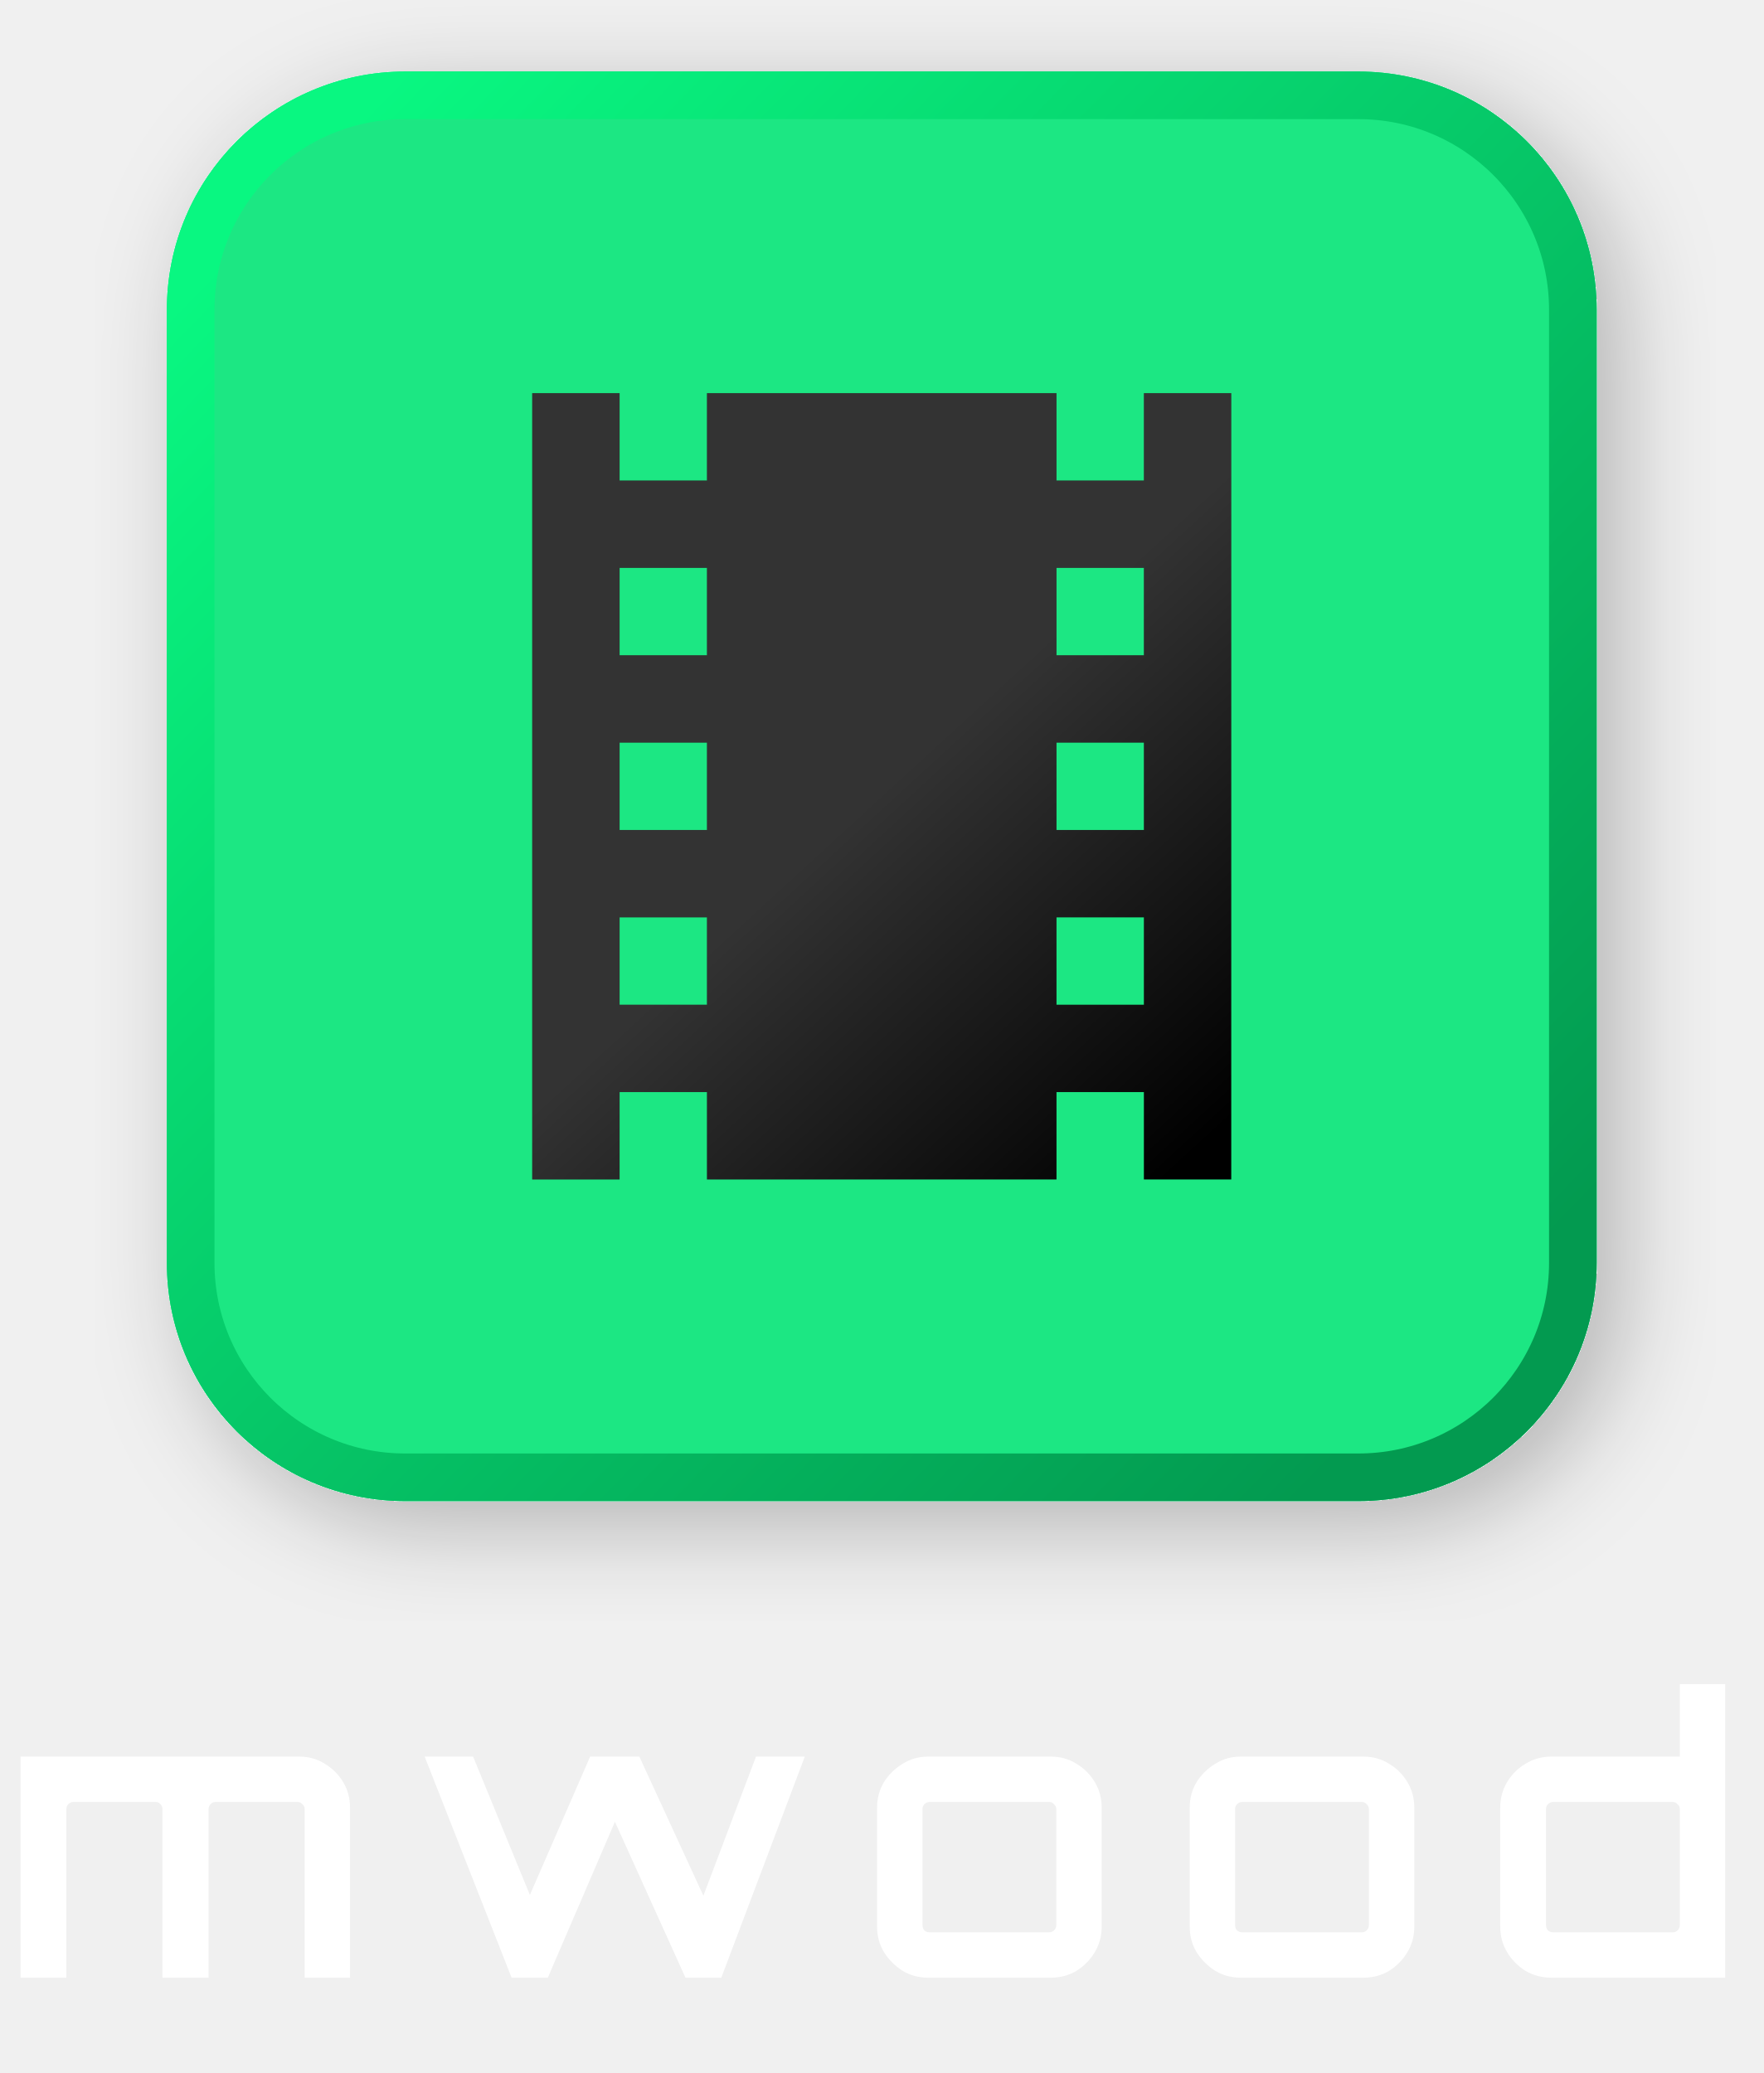
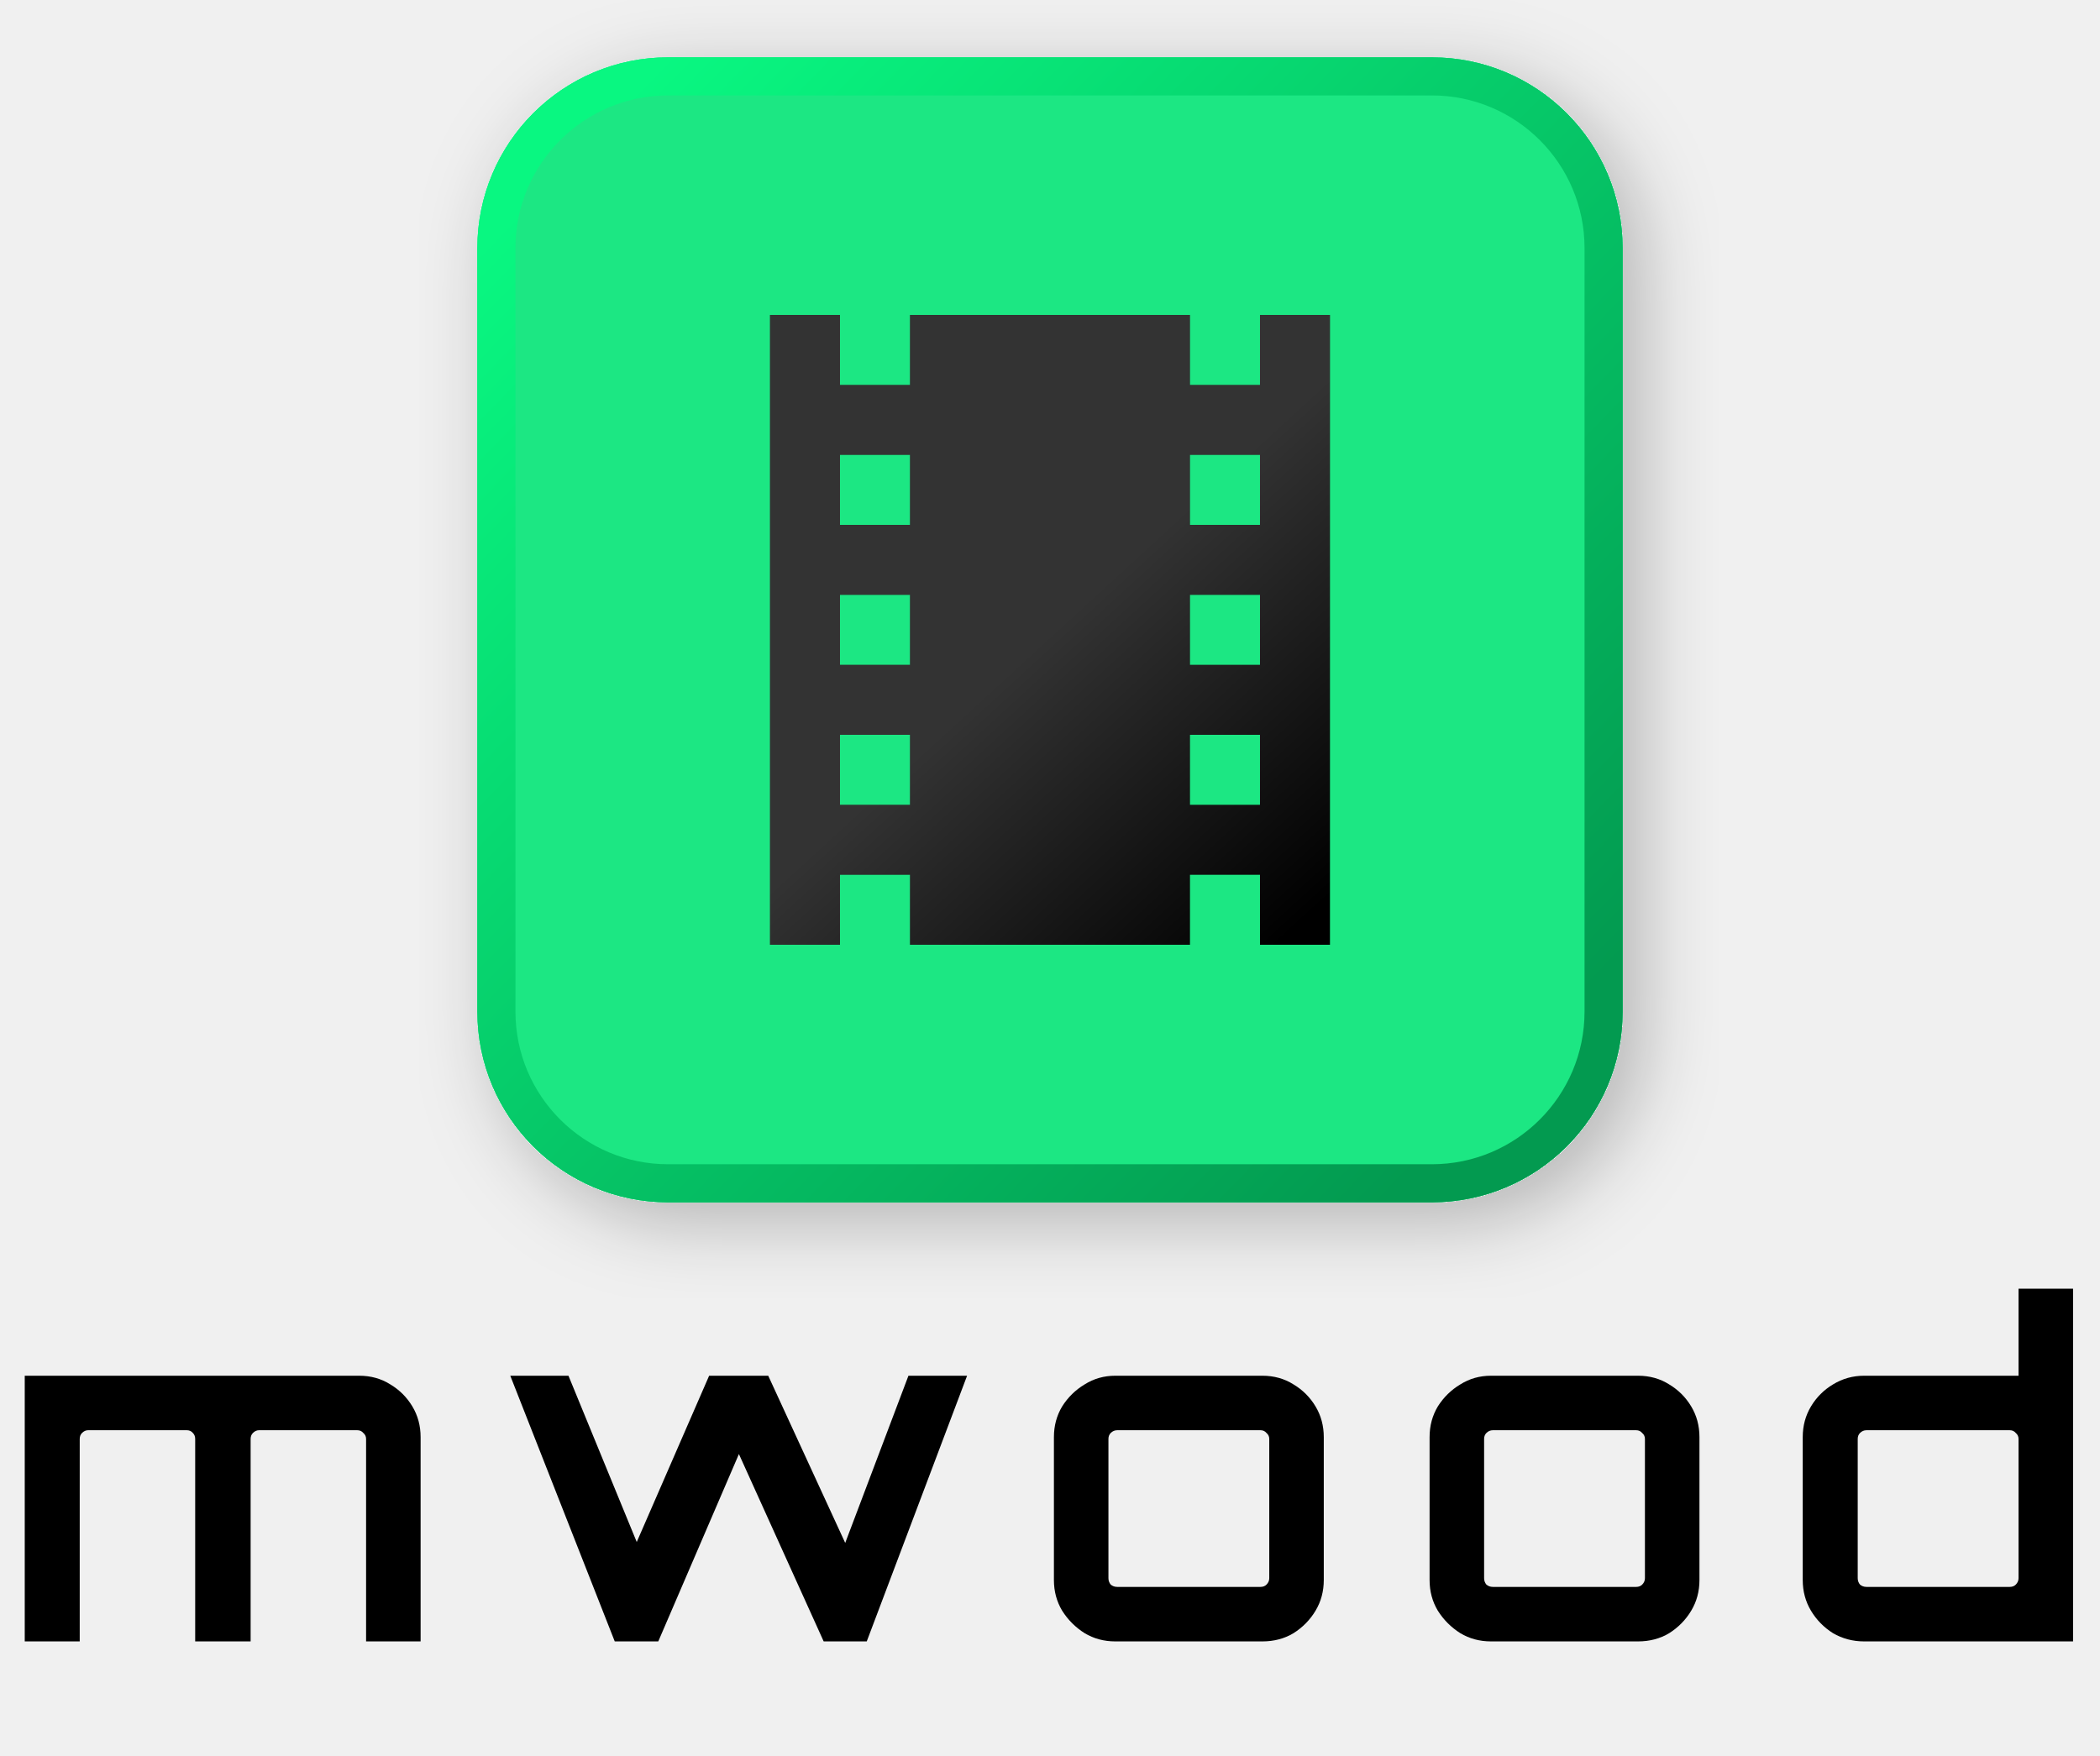
- <svg xmlns="http://www.w3.org/2000/svg" width="74" height="87" viewBox="0 0 74 87" fill="none">
-   <path d="M0.864 83V73.72H12.544C12.949 73.72 13.312 73.821 13.632 74.024C13.952 74.216 14.208 74.472 14.4 74.792C14.592 75.112 14.688 75.469 14.688 75.864V83H12.784V75.928C12.784 75.843 12.752 75.773 12.688 75.72C12.635 75.656 12.565 75.624 12.48 75.624H9.04C8.965 75.624 8.896 75.656 8.832 75.72C8.779 75.773 8.752 75.843 8.752 75.928V83H6.816V75.928C6.816 75.843 6.789 75.773 6.736 75.72C6.683 75.656 6.613 75.624 6.528 75.624H3.072C2.997 75.624 2.928 75.656 2.864 75.72C2.811 75.773 2.784 75.843 2.784 75.928V83H0.864ZM21.467 83L17.819 73.72H19.851L22.235 79.528L24.763 73.72H26.827L29.515 79.56L31.723 73.72H33.771L30.267 83H28.763L25.803 76.456L22.987 83H21.467ZM38.947 83C38.553 83 38.196 82.904 37.876 82.712C37.556 82.509 37.294 82.248 37.092 81.928C36.9 81.608 36.803 81.251 36.803 80.856V75.864C36.803 75.469 36.9 75.112 37.092 74.792C37.294 74.472 37.556 74.216 37.876 74.024C38.196 73.821 38.553 73.72 38.947 73.72H44.084C44.489 73.72 44.852 73.821 45.172 74.024C45.492 74.216 45.748 74.472 45.94 74.792C46.132 75.112 46.227 75.469 46.227 75.864V80.856C46.227 81.251 46.132 81.608 45.94 81.928C45.748 82.248 45.492 82.509 45.172 82.712C44.852 82.904 44.489 83 44.084 83H38.947ZM39.011 81.096H44.02C44.105 81.096 44.174 81.069 44.227 81.016C44.291 80.952 44.324 80.877 44.324 80.792V75.928C44.324 75.843 44.291 75.773 44.227 75.72C44.174 75.656 44.105 75.624 44.02 75.624H39.011C38.926 75.624 38.852 75.656 38.788 75.72C38.734 75.773 38.708 75.843 38.708 75.928V80.792C38.708 80.877 38.734 80.952 38.788 81.016C38.852 81.069 38.926 81.096 39.011 81.096ZM52.066 83C51.672 83 51.314 82.904 50.994 82.712C50.674 82.509 50.413 82.248 50.21 81.928C50.018 81.608 49.922 81.251 49.922 80.856V75.864C49.922 75.469 50.018 75.112 50.21 74.792C50.413 74.472 50.674 74.216 50.994 74.024C51.314 73.821 51.672 73.72 52.066 73.72H57.202C57.608 73.72 57.97 73.821 58.29 74.024C58.61 74.216 58.866 74.472 59.058 74.792C59.25 75.112 59.346 75.469 59.346 75.864V80.856C59.346 81.251 59.25 81.608 59.058 81.928C58.866 82.248 58.61 82.509 58.29 82.712C57.97 82.904 57.608 83 57.202 83H52.066ZM52.13 81.096H57.138C57.224 81.096 57.293 81.069 57.346 81.016C57.41 80.952 57.442 80.877 57.442 80.792V75.928C57.442 75.843 57.41 75.773 57.346 75.72C57.293 75.656 57.224 75.624 57.138 75.624H52.13C52.045 75.624 51.97 75.656 51.906 75.72C51.853 75.773 51.826 75.843 51.826 75.928V80.792C51.826 80.877 51.853 80.952 51.906 81.016C51.97 81.069 52.045 81.096 52.13 81.096ZM65.096 83C64.702 83 64.339 82.904 64.008 82.712C63.688 82.509 63.432 82.248 63.24 81.928C63.048 81.608 62.952 81.251 62.952 80.856V75.864C62.952 75.469 63.048 75.112 63.24 74.792C63.432 74.472 63.688 74.216 64.008 74.024C64.339 73.821 64.702 73.72 65.096 73.72H70.488V70.68H72.392V83H65.096ZM65.176 81.096H70.184C70.27 81.096 70.339 81.069 70.392 81.016C70.456 80.952 70.488 80.877 70.488 80.792V75.928C70.488 75.843 70.456 75.773 70.392 75.72C70.339 75.656 70.27 75.624 70.184 75.624H65.176C65.091 75.624 65.016 75.656 64.952 75.72C64.899 75.773 64.872 75.843 64.872 75.928V80.792C64.872 80.877 64.899 80.952 64.952 81.016C65.016 81.069 65.091 81.096 65.176 81.096Z" fill="white" />
-   <g filter="url(#filter0_d_197_930)">
-     <rect x="7" y="3" width="60" height="60" rx="10" fill="#1CE783" />
-     <rect x="8" y="4" width="58" height="58" rx="9" stroke="url(#paint0_linear_197_930)" stroke-width="2" />
+ <svg xmlns="http://www.w3.org/2000/svg" width="110" height="92" viewBox="0 0 110 92" fill="none">
+   <path d="M1.296 86V72.08H18.816C19.424 72.08 19.968 72.232 20.448 72.536C20.928 72.824 21.312 73.208 21.6 73.688C21.888 74.168 22.032 74.704 22.032 75.296V86H19.176V75.392C19.176 75.264 19.128 75.16 19.032 75.08C18.952 74.984 18.848 74.936 18.72 74.936H13.56C13.448 74.936 13.344 74.984 13.248 75.08C13.168 75.16 13.128 75.264 13.128 75.392V86H10.224V75.392C10.224 75.264 10.184 75.16 10.104 75.08C10.024 74.984 9.92 74.936 9.792 74.936H4.608C4.496 74.936 4.392 74.984 4.296 75.08C4.216 75.16 4.176 75.264 4.176 75.392V86H1.296ZM32.201 86L26.729 72.08H29.777L33.353 80.792L37.145 72.08H40.241L44.273 80.84L47.585 72.08H50.657L45.401 86H43.145L38.705 76.184L34.481 86H32.201ZM58.421 86C57.829 86 57.293 85.856 56.813 85.568C56.333 85.264 55.941 84.872 55.637 84.392C55.349 83.912 55.205 83.376 55.205 82.784V75.296C55.205 74.704 55.349 74.168 55.637 73.688C55.941 73.208 56.333 72.824 56.813 72.536C57.293 72.232 57.829 72.08 58.421 72.08H66.125C66.733 72.08 67.277 72.232 67.757 72.536C68.237 72.824 68.621 73.208 68.909 73.688C69.197 74.168 69.341 74.704 69.341 75.296V82.784C69.341 83.376 69.197 83.912 68.909 84.392C68.621 84.872 68.237 85.264 67.757 85.568C67.277 85.856 66.733 86 66.125 86H58.421ZM58.517 83.144H66.029C66.157 83.144 66.261 83.104 66.341 83.024C66.437 82.928 66.485 82.816 66.485 82.688V75.392C66.485 75.264 66.437 75.16 66.341 75.08C66.261 74.984 66.157 74.936 66.029 74.936H58.517C58.389 74.936 58.277 74.984 58.181 75.08C58.101 75.16 58.061 75.264 58.061 75.392V82.688C58.061 82.816 58.101 82.928 58.181 83.024C58.277 83.104 58.389 83.144 58.517 83.144ZM78.099 86C77.507 86 76.971 85.856 76.491 85.568C76.011 85.264 75.619 84.872 75.315 84.392C75.027 83.912 74.883 83.376 74.883 82.784V75.296C74.883 74.704 75.027 74.168 75.315 73.688C75.619 73.208 76.011 72.824 76.491 72.536C76.971 72.232 77.507 72.08 78.099 72.08H85.803C86.411 72.08 86.955 72.232 87.435 72.536C87.915 72.824 88.299 73.208 88.587 73.688C88.875 74.168 89.019 74.704 89.019 75.296V82.784C89.019 83.376 88.875 83.912 88.587 84.392C88.299 84.872 87.915 85.264 87.435 85.568C86.955 85.856 86.411 86 85.803 86H78.099ZM78.195 83.144H85.707C85.835 83.144 85.939 83.104 86.019 83.024C86.115 82.928 86.163 82.816 86.163 82.688V75.392C86.163 75.264 86.115 75.16 86.019 75.08C85.939 74.984 85.835 74.936 85.707 74.936H78.195C78.067 74.936 77.955 74.984 77.859 75.08C77.779 75.16 77.739 75.264 77.739 75.392V82.688C77.739 82.816 77.779 82.928 77.859 83.024C77.955 83.104 78.067 83.144 78.195 83.144ZM97.645 86C97.053 86 96.509 85.856 96.013 85.568C95.533 85.264 95.149 84.872 94.861 84.392C94.573 83.912 94.429 83.376 94.429 82.784V75.296C94.429 74.704 94.573 74.168 94.861 73.688C95.149 73.208 95.533 72.824 96.013 72.536C96.509 72.232 97.053 72.08 97.645 72.08H105.733V67.52H108.589V86H97.645ZM97.765 83.144H105.277C105.405 83.144 105.509 83.104 105.589 83.024C105.685 82.928 105.733 82.816 105.733 82.688V75.392C105.733 75.264 105.685 75.16 105.589 75.08C105.509 74.984 105.405 74.936 105.277 74.936H97.765C97.637 74.936 97.525 74.984 97.429 75.08C97.349 75.16 97.309 75.264 97.309 75.392V82.688C97.309 82.816 97.349 82.928 97.429 83.024C97.525 83.104 97.637 83.144 97.765 83.144Z" fill="black" />
+   <g filter="url(#filter0_d_201_922)">
+     <rect x="25" y="3" width="60" height="60" rx="10" fill="#1CE783" />
+     <rect x="26" y="4" width="58" height="58" rx="9" stroke="url(#paint0_linear_201_922)" stroke-width="2" />
  </g>
-   <path d="M47.999 27.5H44.332V23.833H47.999M47.999 34.833H44.332V31.167H47.999M47.999 42.167H44.332V38.5H47.999M29.665 27.5H25.999V23.833H29.665M29.665 34.833H25.999V31.167H29.665M29.665 42.167H25.999V38.5H29.665M47.999 16.5V20.167H44.332V16.5H29.665V20.167H25.999V16.5H22.332V49.5H25.999V45.833H29.665V49.5H44.332V45.833H47.999V49.5H51.665V16.5H47.999Z" fill="black" />
-   <path d="M47.999 27.5H44.332V23.833H47.999M47.999 34.833H44.332V31.167H47.999M47.999 42.167H44.332V38.5H47.999M29.665 27.5H25.999V23.833H29.665M29.665 34.833H25.999V31.167H29.665M29.665 42.167H25.999V38.5H29.665M47.999 16.5V20.167H44.332V16.5H29.665V20.167H25.999V16.5H22.332V49.5H25.999V45.833H29.665V49.5H44.332V45.833H47.999V49.5H51.665V16.5H47.999Z" fill="url(#paint1_linear_197_930)" fill-opacity="0.2" />
+   <path d="M65.999 27.5H62.332V23.833H65.999M65.999 34.833H62.332V31.167H65.999M65.999 42.167H62.332V38.5H65.999M47.665 27.5H43.999V23.833H47.665M47.665 34.833H43.999V31.167H47.665M47.665 42.167H43.999V38.5H47.665M65.999 16.5V20.167H62.332V16.5H47.665V20.167H43.999V16.5H40.332V49.5H43.999V45.833H47.665V49.5H62.332V45.833H65.999V49.5H69.665V16.5H65.999Z" fill="black" />
+   <path d="M65.999 27.5H62.332V23.833H65.999M65.999 34.833H62.332V31.167H65.999M65.999 42.167H62.332V38.5H65.999M47.665 27.5H43.999V23.833H47.665M47.665 34.833H43.999V31.167H47.665M47.665 42.167H43.999V38.5H47.665M65.999 16.5V20.167H62.332V16.5H47.665V20.167H43.999V16.5H40.332V49.5H43.999V45.833H47.665V49.5H62.332V45.833H65.999V49.5H69.665V16.5H65.999Z" fill="url(#paint1_linear_201_922)" fill-opacity="0.2" />
  <defs>
-     <filter id="filter0_d_197_930" x="4" y="0" width="68" height="68" filterUnits="userSpaceOnUse" color-interpolation-filters="sRGB">
+     <filter id="filter0_d_201_922" x="22" y="0" width="68" height="68" filterUnits="userSpaceOnUse" color-interpolation-filters="sRGB">
      <feFlood flood-opacity="0" result="BackgroundImageFix" />
      <feColorMatrix in="SourceAlpha" type="matrix" values="0 0 0 0 0 0 0 0 0 0 0 0 0 0 0 0 0 0 127 0" result="hardAlpha" />
      <feOffset dx="1" dy="1" />
      <feGaussianBlur stdDeviation="2" />
      <feComposite in2="hardAlpha" operator="out" />
      <feColorMatrix type="matrix" values="0 0 0 0 0 0 0 0 0 0 0 0 0 0 0 0 0 0 0.25 0" />
-       <feBlend mode="normal" in2="BackgroundImageFix" result="effect1_dropShadow_197_930" />
-       <feBlend mode="normal" in="SourceGraphic" in2="effect1_dropShadow_197_930" result="shape" />
+       <feBlend mode="normal" in2="BackgroundImageFix" result="effect1_dropShadow_201_922" />
+       <feBlend mode="normal" in="SourceGraphic" in2="effect1_dropShadow_201_922" result="shape" />
    </filter>
-     <linearGradient id="paint0_linear_197_930" x1="11" y1="9" x2="60.5" y2="57" gradientUnits="userSpaceOnUse">
+     <linearGradient id="paint0_linear_201_922" x1="29" y1="9" x2="78.5" y2="57" gradientUnits="userSpaceOnUse">
      <stop stop-color="#09F781" />
      <stop offset="0.998" stop-color="#039A50" />
    </linearGradient>
-     <linearGradient id="paint1_linear_197_930" x1="22" y1="18" x2="50" y2="48.5" gradientUnits="userSpaceOnUse">
+     <linearGradient id="paint1_linear_201_922" x1="40" y1="18" x2="68" y2="48.5" gradientUnits="userSpaceOnUse">
      <stop stop-color="white" />
      <stop offset="0.515" stop-color="white" />
      <stop offset="1" stop-color="white" stop-opacity="0" />
    </linearGradient>
  </defs>
</svg>
